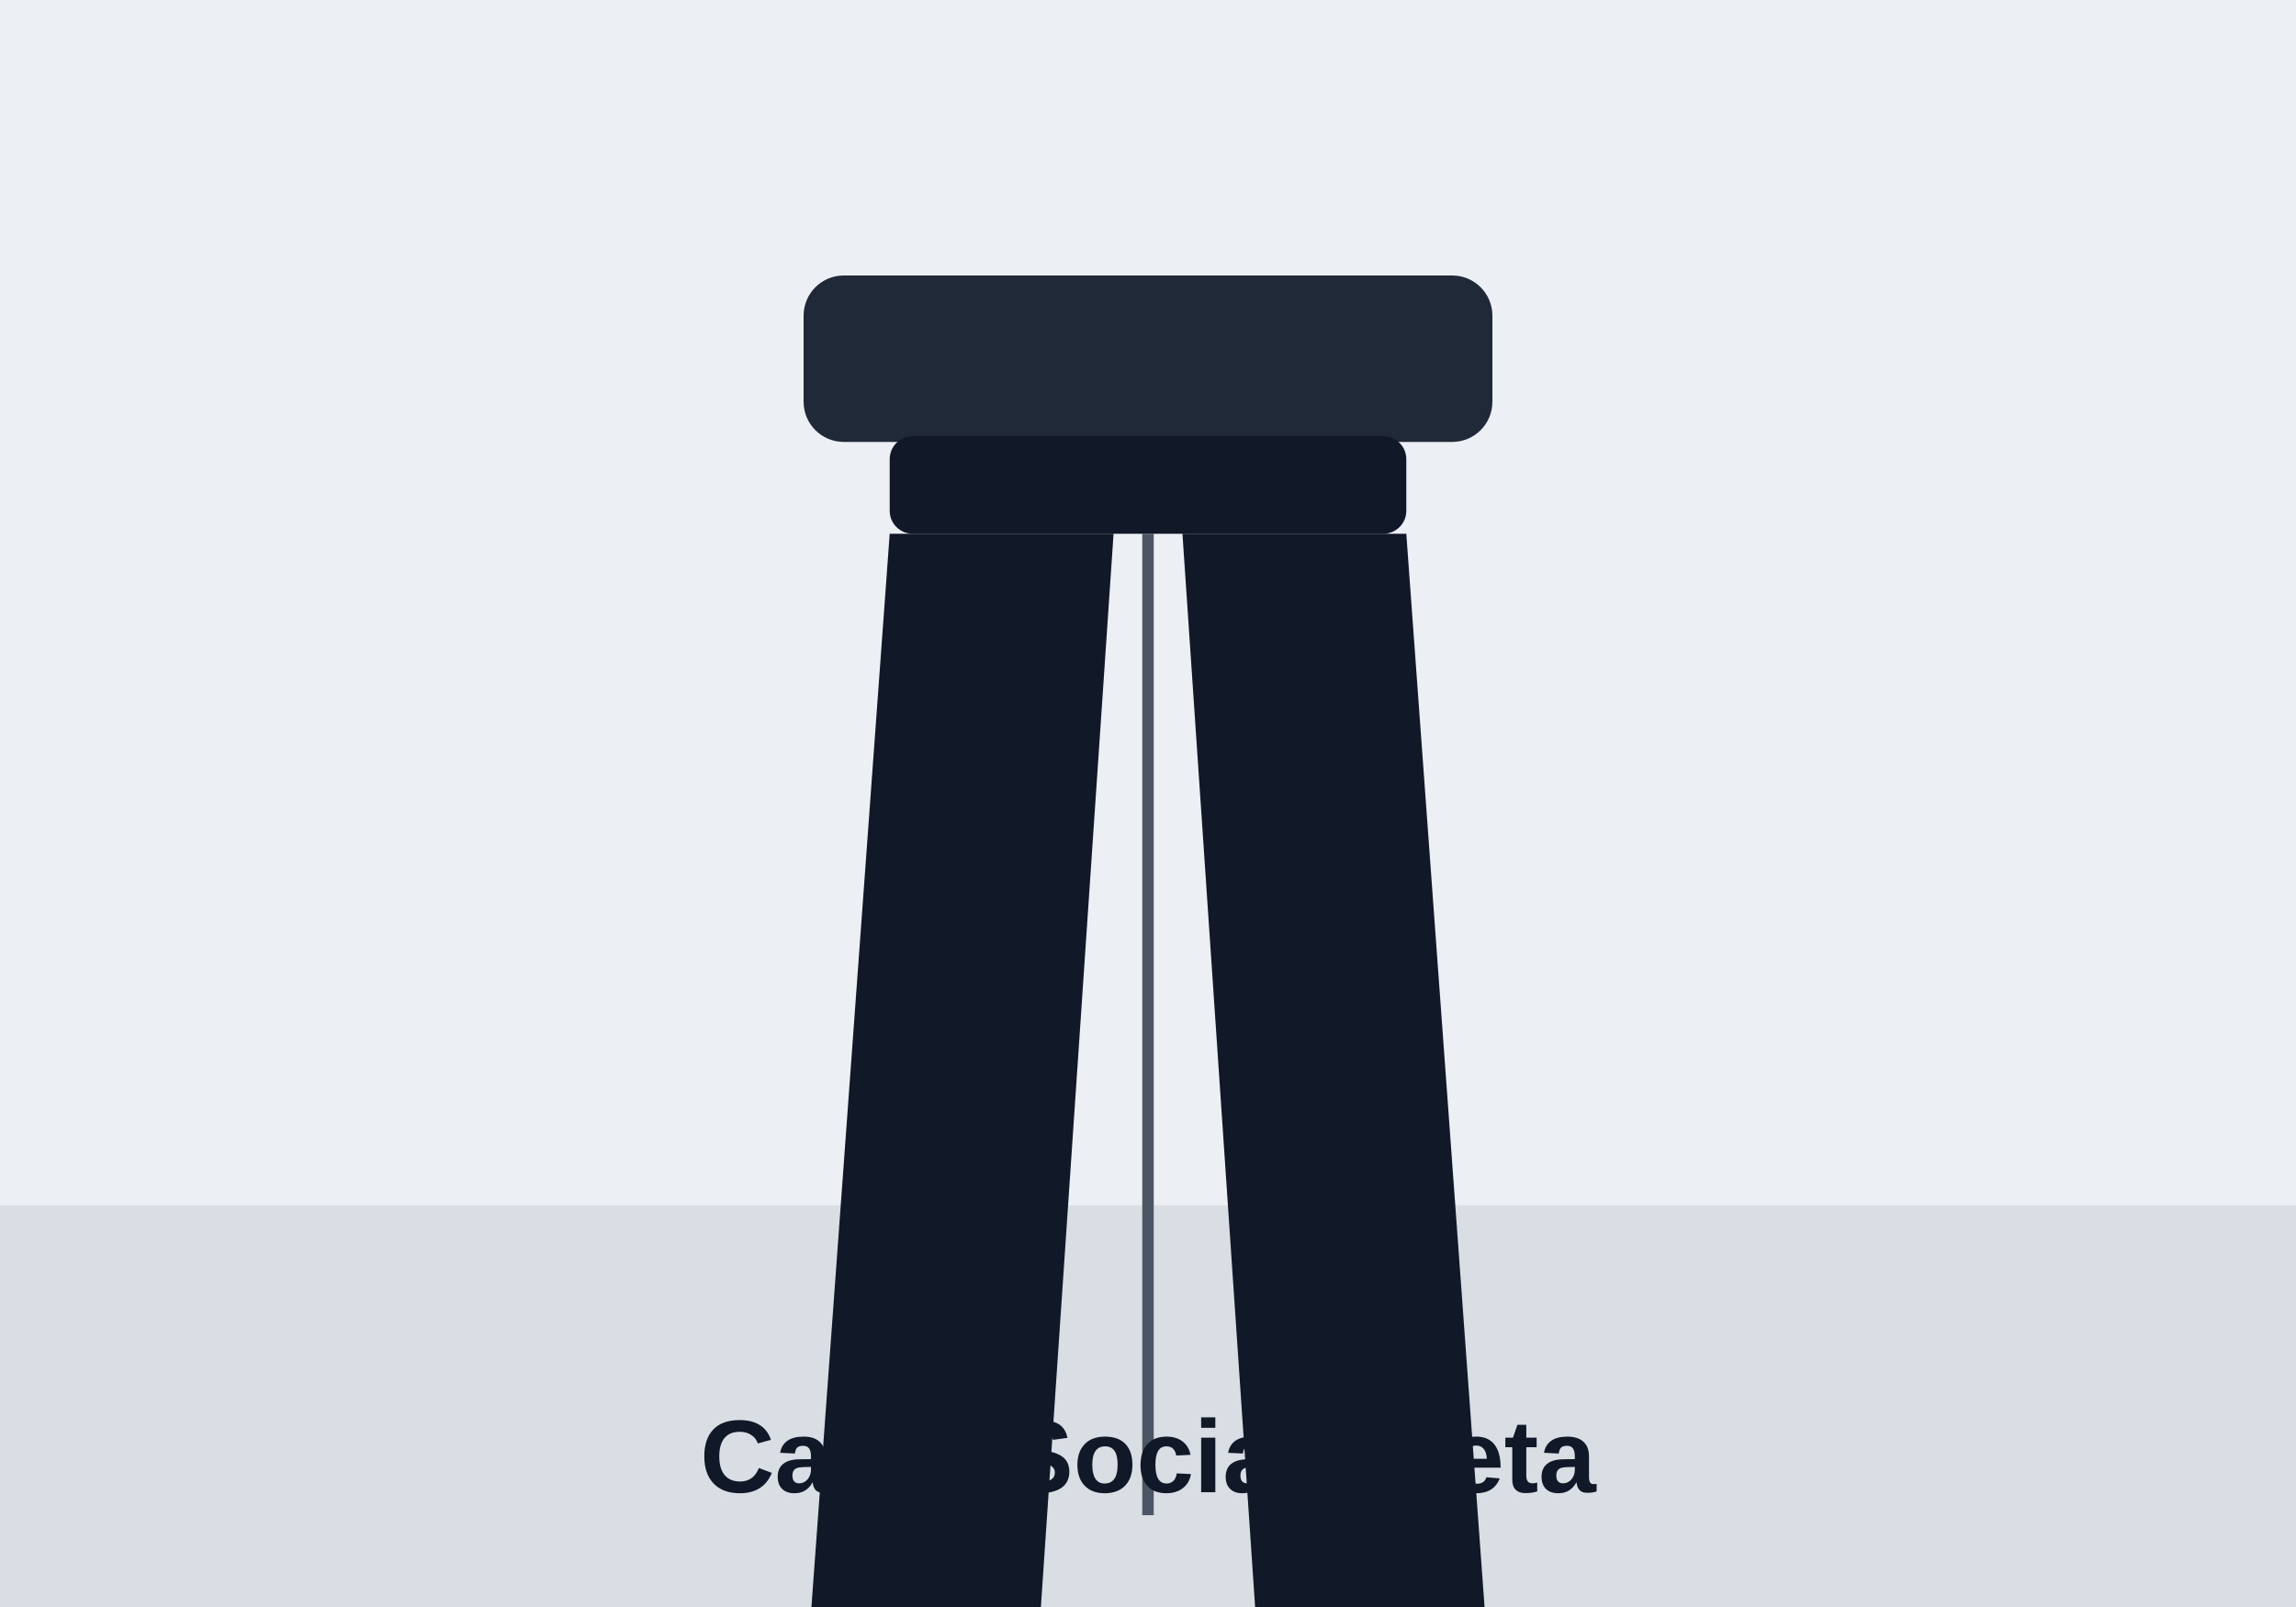
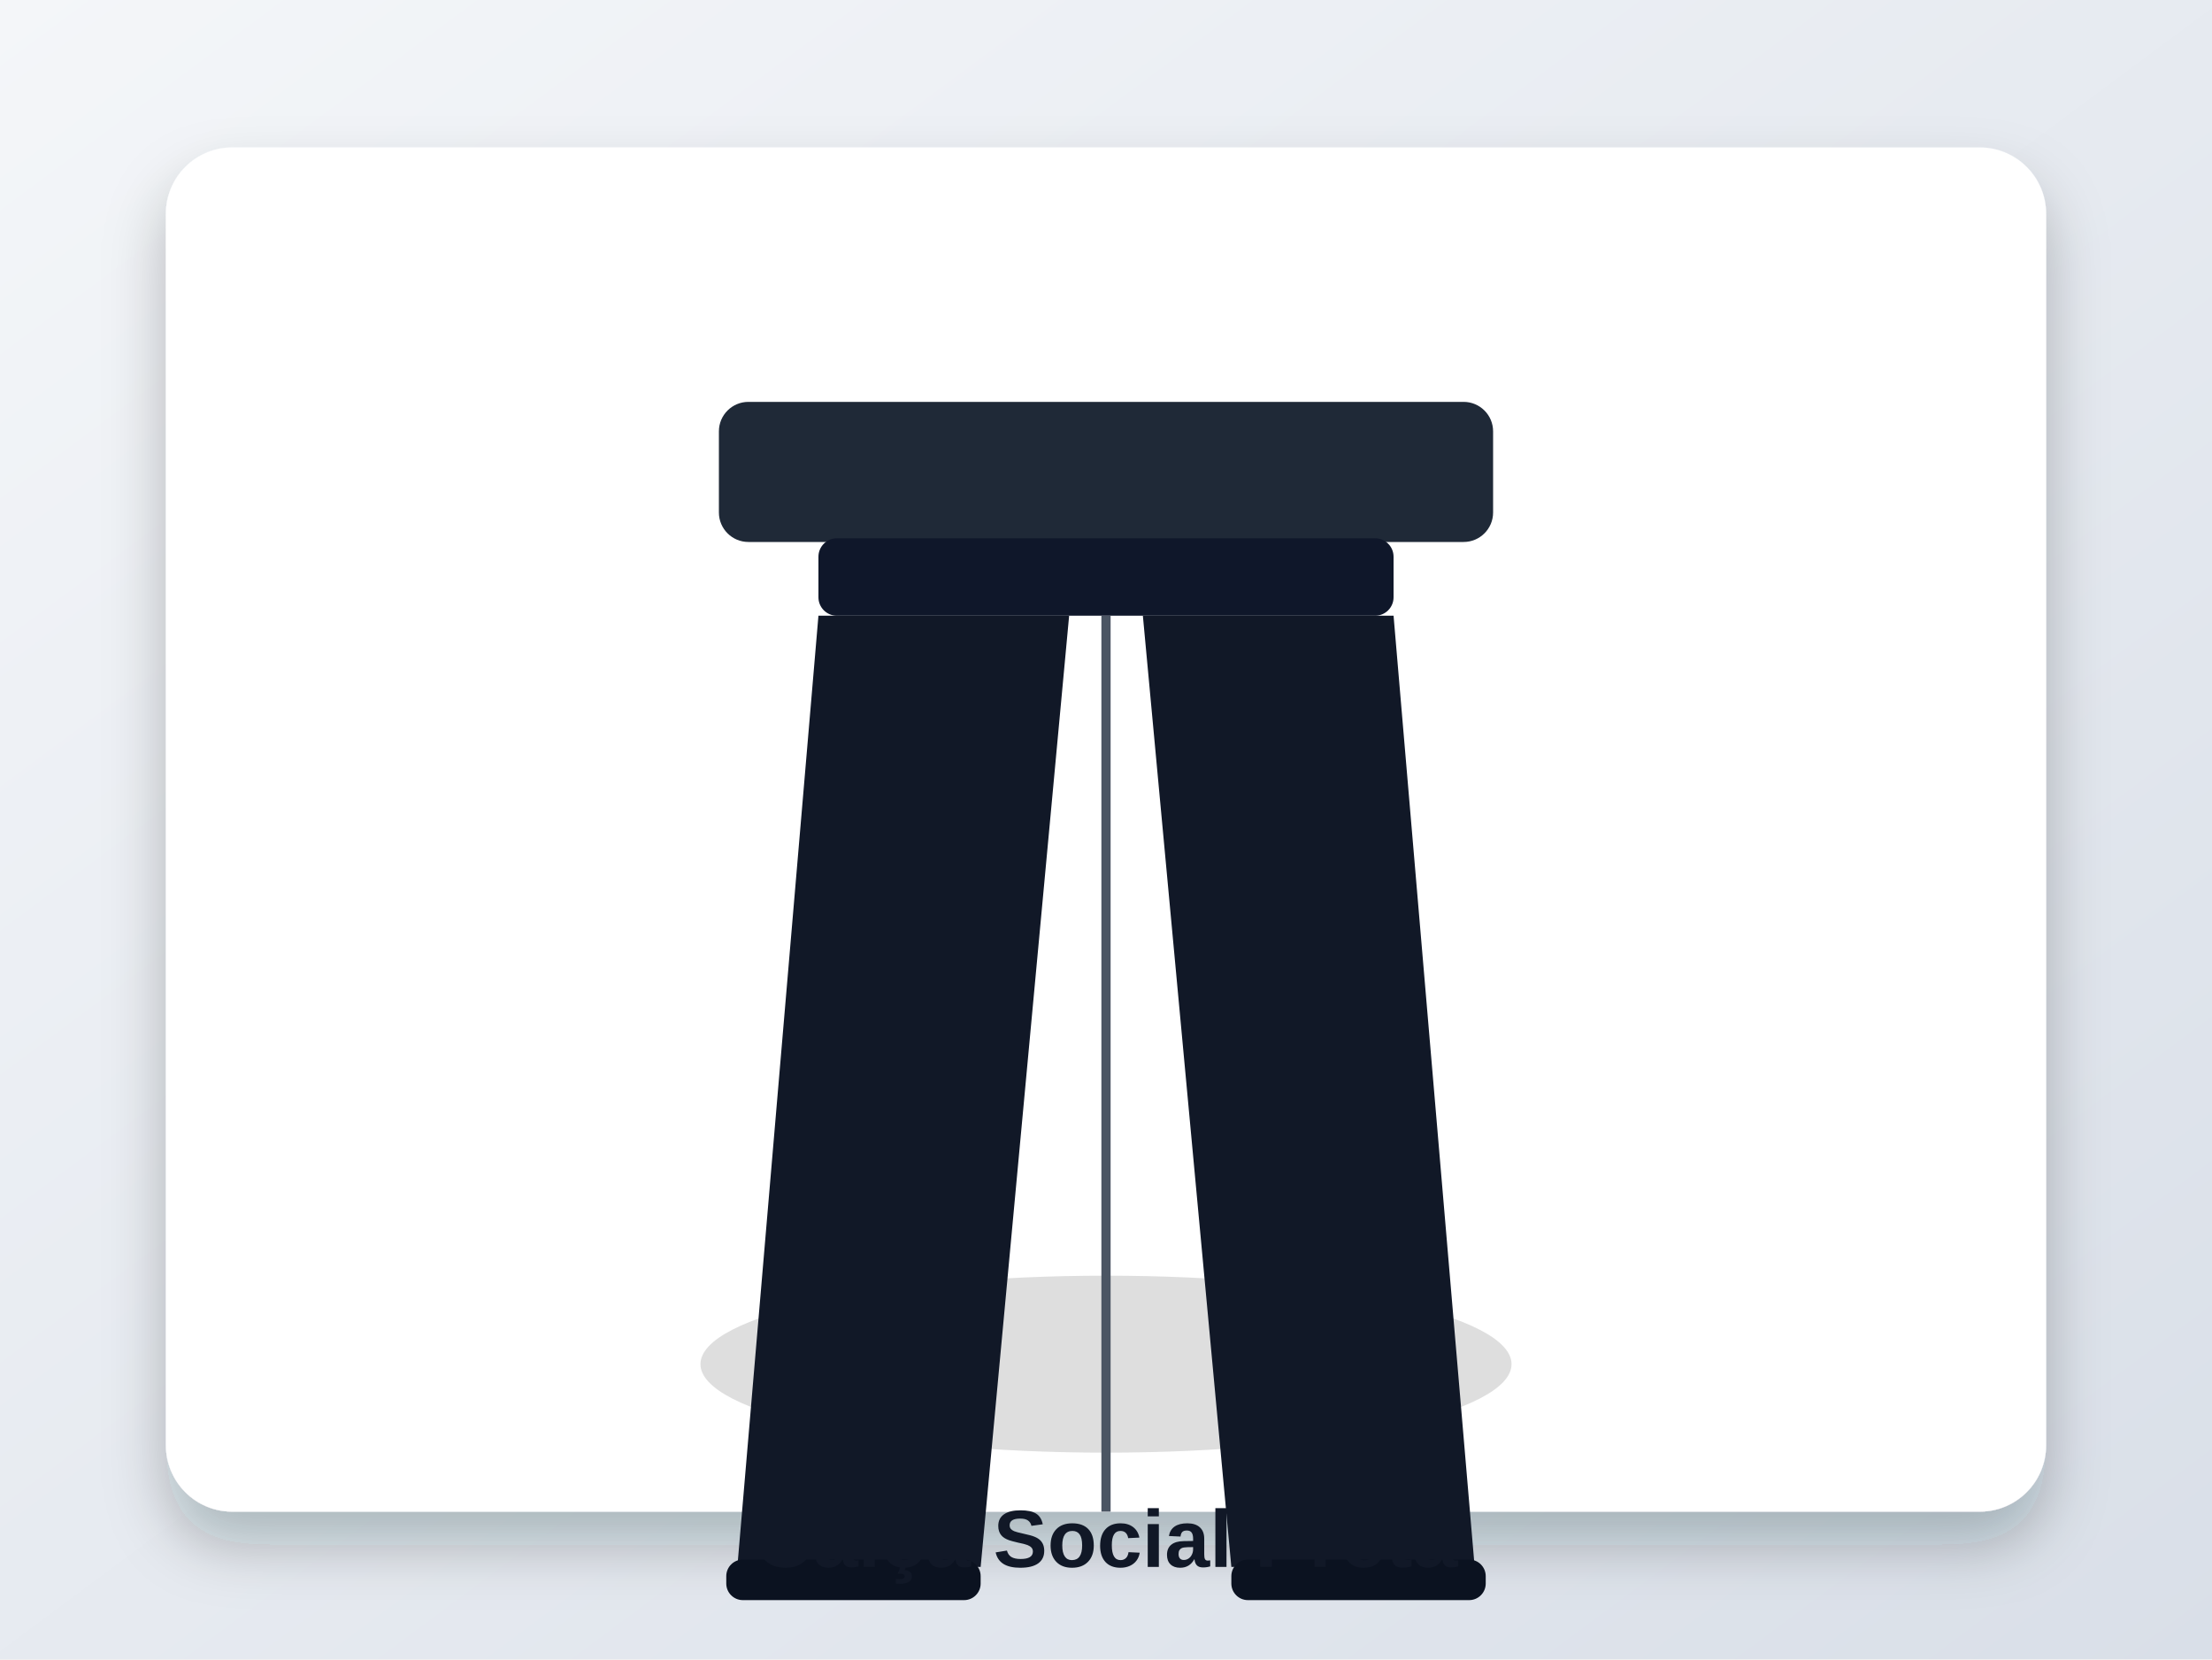
- <svg xmlns="http://www.w3.org/2000/svg" width="800" height="560" viewBox="0 0 800 560">
-   <rect width="800" height="560" fill="#eceff3" />
-   <rect x="0" y="420" width="800" height="140" fill="#d9dde4" />
-   <g transform="translate(400 60)">
-     <rect x="-120" y="36" width="240" height="58" rx="14" fill="#1f2937" />
-     <rect x="-90" y="92" width="180" height="34" rx="8" fill="#111827" />
-     <line x1="0" y1="126" x2="0" y2="468" stroke="#4b5563" stroke-width="4" />
-     <path d="M-90 126 L-12 126 L-38 510 L-118 510 Z" fill="#111827" />
-     <path d="M90 126 L12 126 L38 510 L118 510 Z" fill="#111827" />
-     <rect x="-122" y="508" width="82" height="16" rx="6" fill="#0b1220" />
-     <rect x="40" y="508" width="82" height="16" rx="6" fill="#0b1220" />
+ <svg xmlns="http://www.w3.org/2000/svg" width="1200" height="900" viewBox="0 0 1200 900">
+   <defs>
+     <linearGradient id="bg" x1="0" y1="0" x2="1" y2="1">
+       <stop offset="0%" stop-color="#f4f6f9" />
+       <stop offset="100%" stop-color="#d9dfe8" />
+     </linearGradient>
+     <filter id="shadow" x="-30%" y="-30%" width="160%" height="170%">
+       <feDropShadow dx="0" dy="18" stdDeviation="16" flood-color="#111827" flood-opacity="0.25" />
+     </filter>
+   </defs>
+   <rect width="1200" height="900" fill="url(#bg)" />
+   <rect x="90" y="80" width="1020" height="740" rx="36" fill="#ffffff" filter="url(#shadow)" />
+   <ellipse cx="600" cy="740" rx="220" ry="48" fill="#000" opacity="0.13" />
+   <g transform="translate(600 170)">
+     <rect x="-210" y="48" width="420" height="76" rx="16" fill="#1f2937" />
+     <rect x="-156" y="122" width="312" height="42" rx="10" fill="#0f172a" />
+     <line x1="0" y1="164" x2="0" y2="650" stroke="#4b5563" stroke-width="5" />
+     <path d="M-156 164 L-20 164 L-68 680 L-200 680 Z" fill="#111827" />
+     <path d="M156 164 L20 164 L68 680 L200 680 Z" fill="#111827" />
+     <rect x="-206" y="676" width="138" height="22" rx="9" fill="#0b1220" />
+     <rect x="68" y="676" width="138" height="22" rx="9" fill="#0b1220" />
  </g>
-   <text x="400" y="520" text-anchor="middle" fill="#111827" font-size="36" font-family="Arial" font-weight="700">Calça Social Preta</text>
+   <text x="600" y="850" text-anchor="middle" font-family="Arial" font-size="44" font-weight="700" fill="#111827">Calça Social Preta</text>
</svg>
